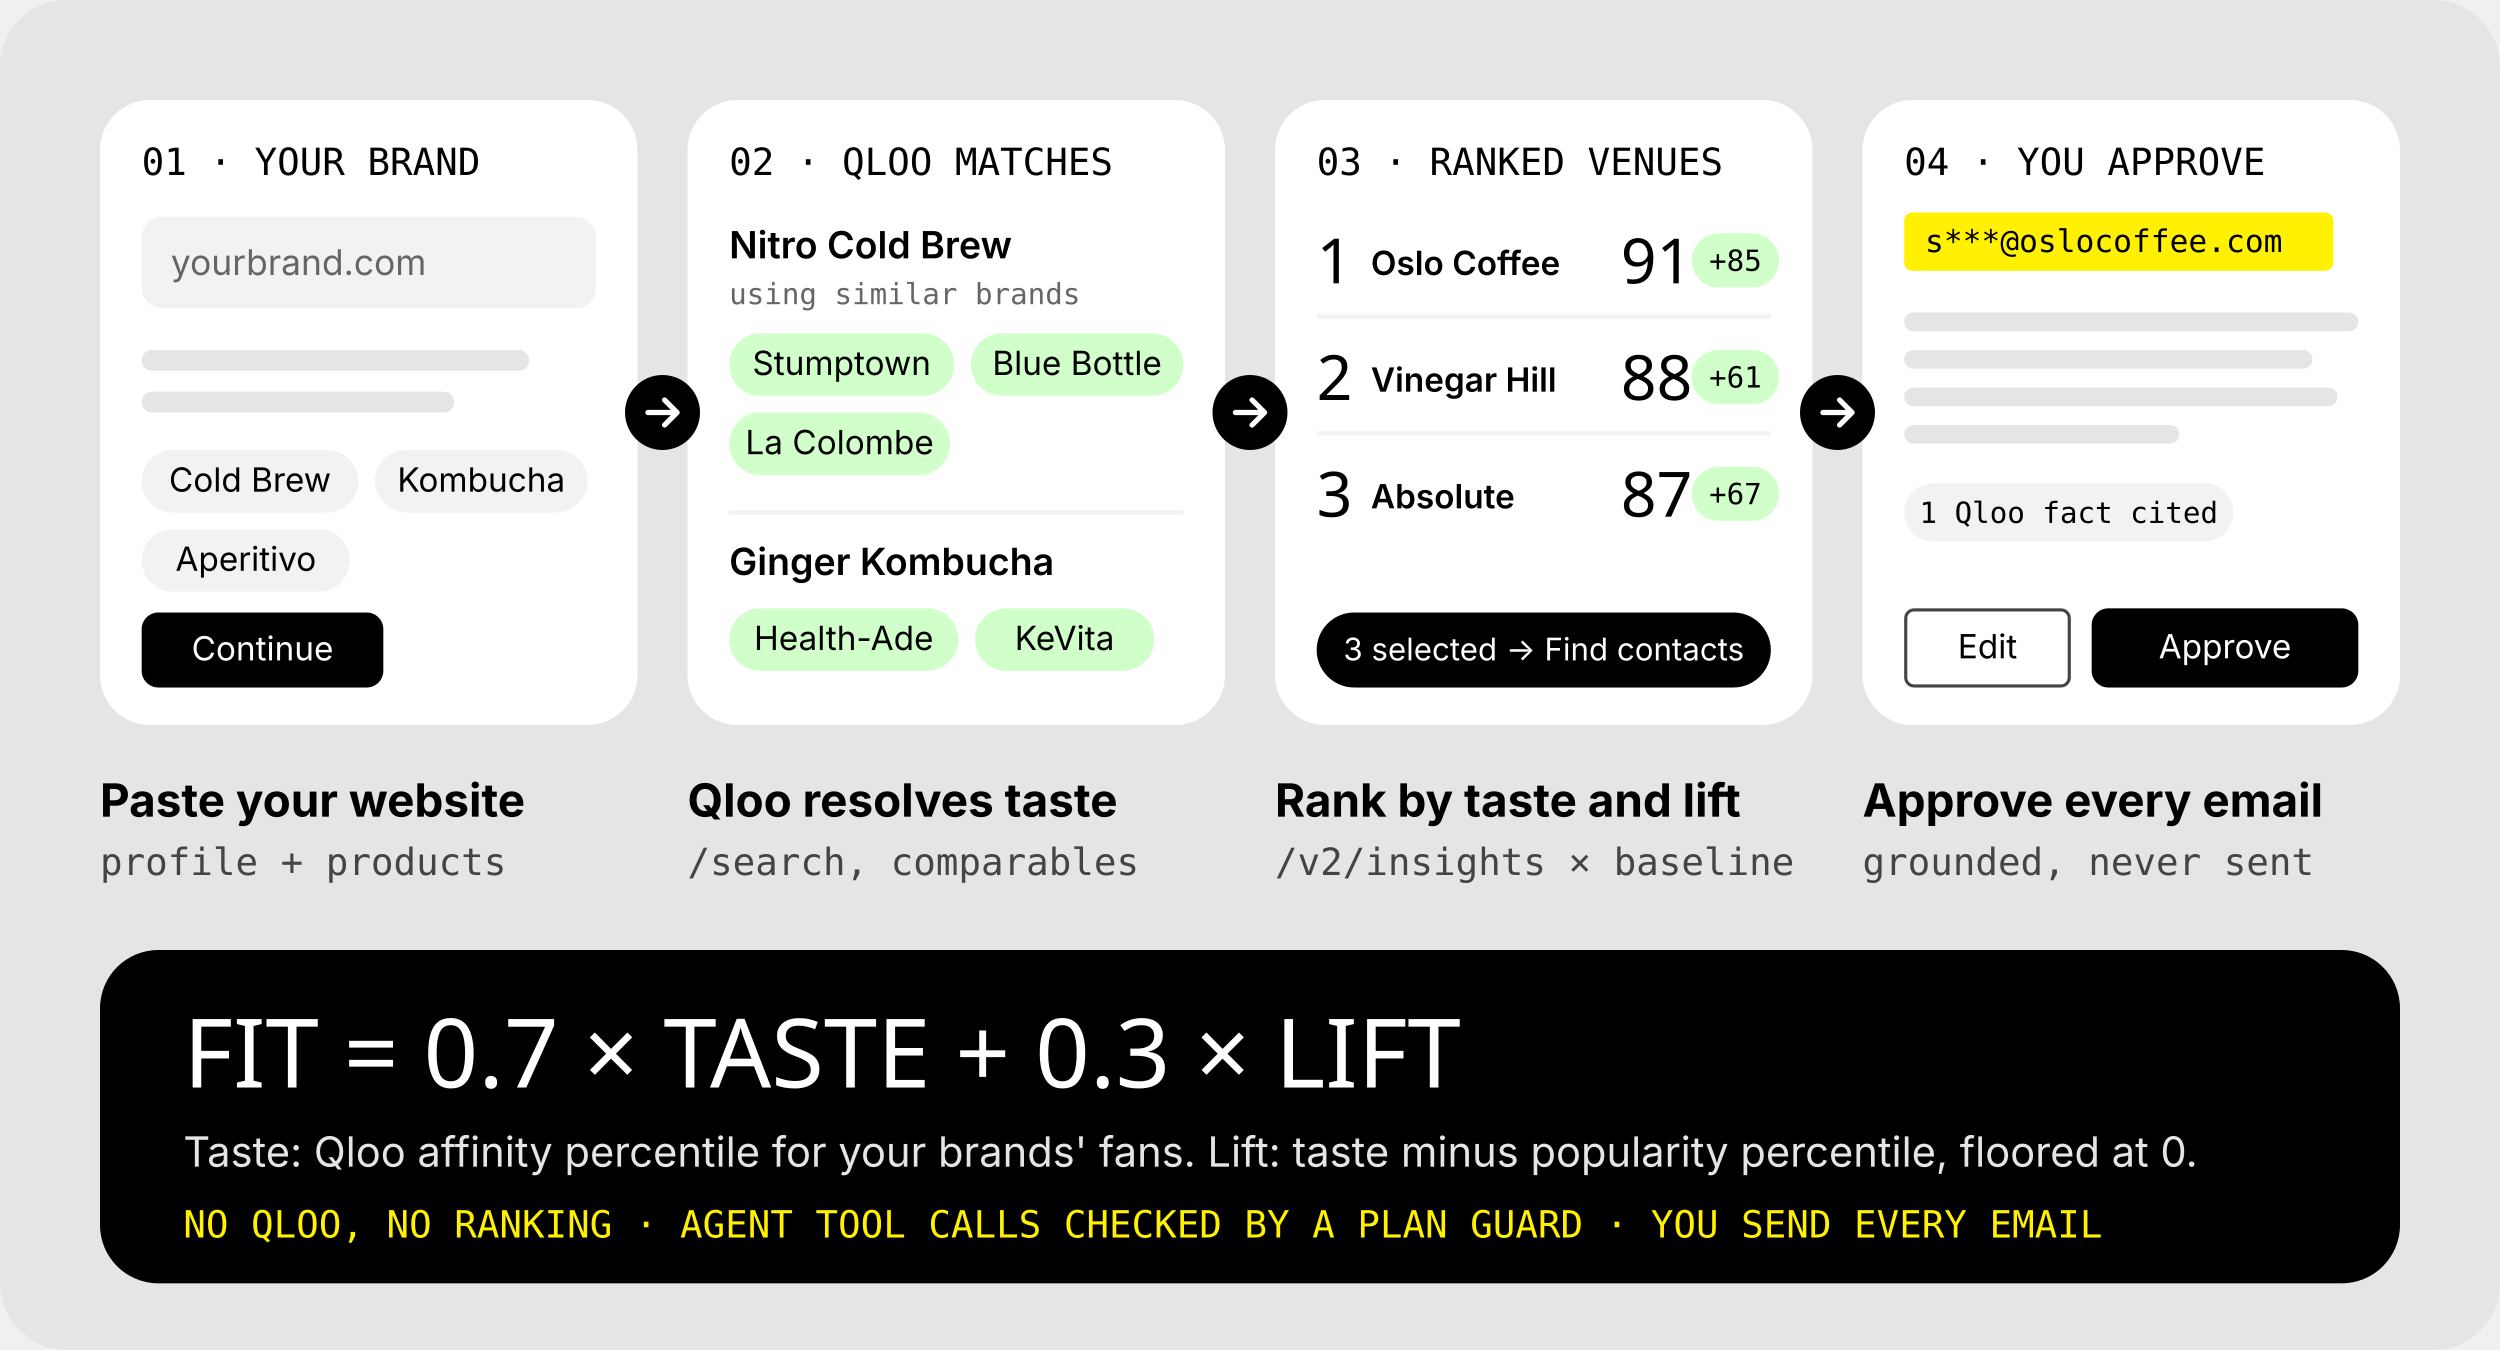
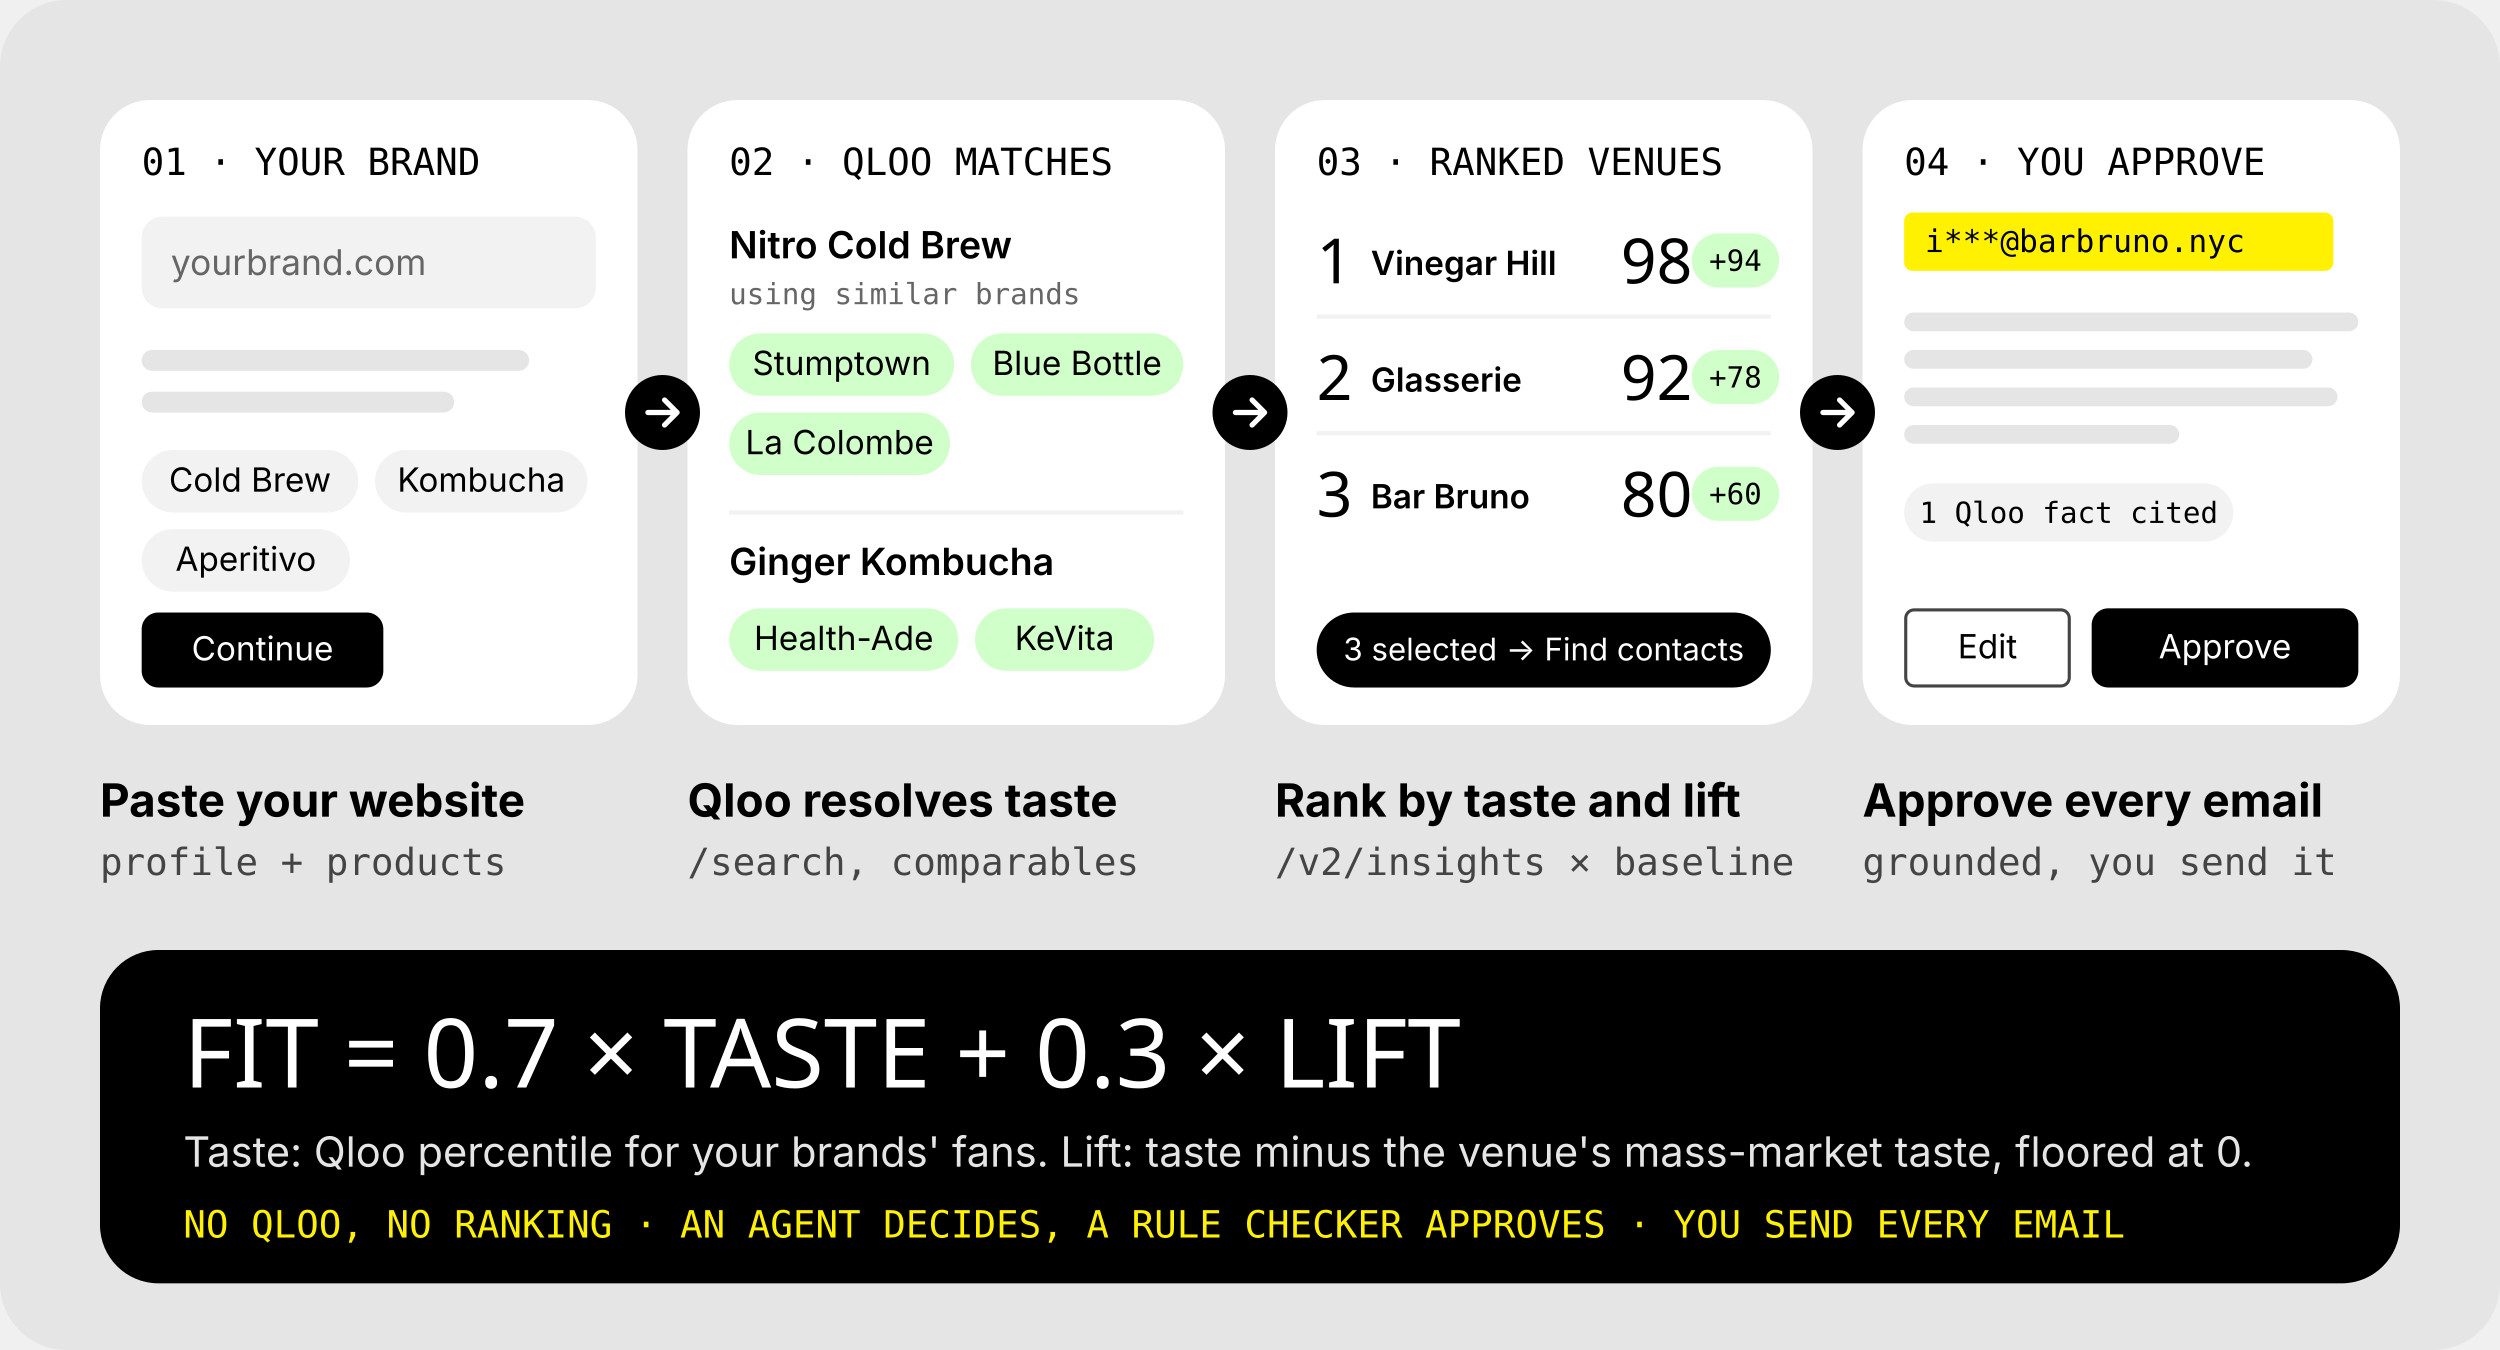
<svg xmlns="http://www.w3.org/2000/svg" width="1200" height="648" viewBox="0 0 1200 648" role="img" aria-labelledby="title desc">
  <defs>
    <g id="arrow">
      <circle r="18" fill="#000" />
      <path d="M-7 0H6M1 -6L7 0L1 6" stroke="#fff" stroke-width="2.5" fill="none" stroke-linecap="round" stroke-linejoin="round" />
    </g>
  </defs>
  <rect width="1200" height="648" rx="32" fill="#e5e5e5" />
  <g font-family="-apple-system, BlinkMacSystemFont, 'Segoe UI', Inter, Helvetica, Arial, sans-serif">
    <g id="screen-brand" transform="translate(48 48)">
      <rect width="258" height="300" rx="24" fill="#fff" />
      <text x="20" y="36" font-family="ui-monospace, SFMono-Regular, Menlo, monospace" font-size="18">01 · YOUR BRAND</text>
      <rect x="20" y="56" width="218" height="44" rx="10" fill="#f2f2f2" />
      <text x="34" y="84" font-size="17" fill="#666">yourbrand.com</text>
      <rect x="20" y="120" width="186" height="10" rx="5" fill="#e5e5e5" />
      <rect x="20" y="140" width="150" height="10" rx="5" fill="#e5e5e5" />
      <g font-size="16">
        <rect x="20" y="168" width="104" height="30" rx="15" fill="#f2f2f2" />
        <text x="72" y="188" text-anchor="middle">Cold Brew</text>
        <rect x="132" y="168" width="102" height="30" rx="15" fill="#f2f2f2" />
        <text x="183" y="188" text-anchor="middle">Kombucha</text>
        <rect x="20" y="206" width="100" height="30" rx="15" fill="#f2f2f2" />
        <text x="70" y="226" text-anchor="middle">Aperitivo</text>
      </g>
      <rect x="20" y="246" width="116" height="36" rx="8" fill="#000" />
      <text x="78" y="269" font-size="16" fill="#fff" text-anchor="middle">Continue</text>
    </g>
    <g id="screen-matches" transform="translate(330 48)">
      <rect width="258" height="300" rx="24" fill="#fff" />
      <text x="20" y="36" font-family="ui-monospace, SFMono-Regular, Menlo, monospace" font-size="18">02 · QLOO MATCHES</text>
      <text x="20" y="76" font-size="18" font-weight="600">Nitro Cold Brew</text>
      <text x="20" y="98" font-family="ui-monospace, SFMono-Regular, Menlo, monospace" font-size="14" fill="#666">using similar brands</text>
      <g font-size="16">
        <rect x="20" y="112" width="108" height="30" rx="15" fill="#d1ffca" />
        <text x="74" y="132" text-anchor="middle">Stumptown</text>
        <rect x="136" y="112" width="102" height="30" rx="15" fill="#d1ffca" />
        <text x="187" y="132" text-anchor="middle">Blue Bottle</text>
        <rect x="20" y="150" width="106" height="30" rx="15" fill="#d1ffca" />
        <text x="73" y="170" text-anchor="middle">La Colombe</text>
      </g>
      <path d="M20 198H238" stroke="#f2f2f2" stroke-width="2" />
      <text x="20" y="228" font-size="18" font-weight="600">Ginger Kombucha</text>
      <g font-size="16">
        <rect x="20" y="244" width="110" height="30" rx="15" fill="#d1ffca" />
        <text x="75" y="264" text-anchor="middle">Health-Ade</text>
        <rect x="138" y="244" width="86" height="30" rx="15" fill="#d1ffca" />
        <text x="181" y="264" text-anchor="middle">KeVita</text>
      </g>
    </g>
    <g id="screen-ranked" transform="translate(612 48)">
      <rect width="258" height="300" rx="24" fill="#fff" />
      <text x="20" y="36" font-family="ui-monospace, SFMono-Regular, Menlo, monospace" font-size="18">03 · RANKED VENUES</text>
      <g font-family="Impact, Haettenschweiler, 'Arial Narrow Bold', sans-serif" font-size="30">
        <text x="20" y="88">1</text>
-         <text x="166" y="88">91</text>
+         <text x="166" y="88">98</text>
        <text x="20" y="144">2</text>
-         <text x="166" y="144">88</text>
+         <text x="166" y="144">92</text>
        <text x="20" y="200">3</text>
-         <text x="166" y="200">87</text>
+         <text x="166" y="200">80</text>
      </g>
      <g font-size="16" font-weight="600">
-         <text x="46" y="84">Oslo Coffee</text>
-         <text x="46" y="140">Vinegar Hill</text>
-         <text x="46" y="196">Absolute</text>
+         <text x="46" y="84">Vinegar Hill</text>
+         <text x="46" y="140">Glasserie</text>
+         <text x="46" y="196">Bar Bruno</text>
      </g>
      <g font-family="ui-monospace, SFMono-Regular, Menlo, monospace" font-size="14">
        <rect x="200" y="64" width="42" height="26" rx="13" fill="#d1ffca" />
-         <text x="221" y="82" text-anchor="middle">+85</text>
+         <text x="221" y="82" text-anchor="middle">+94</text>
        <rect x="200" y="120" width="42" height="26" rx="13" fill="#d1ffca" />
-         <text x="221" y="138" text-anchor="middle">+61</text>
+         <text x="221" y="138" text-anchor="middle">+78</text>
        <rect x="200" y="176" width="42" height="26" rx="13" fill="#d1ffca" />
-         <text x="221" y="194" text-anchor="middle">+67</text>
+         <text x="221" y="194" text-anchor="middle">+60</text>
      </g>
      <path d="M20 104H238M20 160H238" stroke="#f2f2f2" stroke-width="2" />
      <rect x="20" y="246" width="218" height="36" rx="18" fill="#000" />
      <text x="129" y="269" font-size="15" fill="#fff" text-anchor="middle">3 selected → Find contacts</text>
    </g>
    <g id="screen-approve" transform="translate(894 48)">
      <rect width="258" height="300" rx="24" fill="#fff" />
      <text x="20" y="36" font-family="ui-monospace, SFMono-Regular, Menlo, monospace" font-size="18">04 · YOU APPROVE</text>
      <rect x="20" y="54" width="206" height="28" rx="4" fill="#fff100" />
-       <text x="30" y="73" font-family="ui-monospace, SFMono-Regular, Menlo, monospace" font-size="15">s***@oslocoffee.com</text>
+       <text x="30" y="73" font-family="ui-monospace, SFMono-Regular, Menlo, monospace" font-size="15">i***@barbruno.nyc</text>
      <rect x="20" y="102" width="218" height="9" rx="4.5" fill="#e5e5e5" />
      <rect x="20" y="120" width="196" height="9" rx="4.5" fill="#e5e5e5" />
      <rect x="20" y="138" width="208" height="9" rx="4.5" fill="#e5e5e5" />
      <rect x="20" y="156" width="132" height="9" rx="4.5" fill="#e5e5e5" />
      <rect x="20" y="184" width="158" height="28" rx="14" fill="#f2f2f2" />
      <text x="99" y="203" font-family="ui-monospace, SFMono-Regular, Menlo, monospace" font-size="14" text-anchor="middle">1 Qloo fact cited</text>
      <rect x="20.75" y="244.75" width="78.5" height="36.5" rx="4" fill="none" stroke="#444" stroke-width="1.5" />
      <text x="60" y="268" font-size="16" text-anchor="middle">Edit</text>
      <rect x="110" y="244" width="128" height="38" rx="8" fill="#000" />
      <text x="174" y="268" font-size="16" fill="#fff" text-anchor="middle">Approve</text>
    </g>
    <use href="#arrow" x="318" y="198" />
    <use href="#arrow" x="600" y="198" />
    <use href="#arrow" x="882" y="198" />
    <g id="captions">
      <g font-size="22" font-weight="700">
        <text x="48" y="392">Paste your website</text>
        <text x="330" y="392">Qloo resolves taste</text>
        <text x="612" y="392">Rank by taste and lift</text>
        <text x="894" y="392">Approve every email</text>
      </g>
      <g font-family="ui-monospace, SFMono-Regular, Menlo, monospace" font-size="18" fill="#444">
        <text x="48" y="420">profile + products</text>
        <text x="330" y="420">/search, comparables</text>
        <text x="612" y="420">/v2/insights × baseline</text>
-         <text x="894" y="420">grounded, never sent</text>
+         <text x="894" y="420">grounded, you send it</text>
      </g>
    </g>
  </g>
  <g id="mechanism" transform="translate(48 456)">
    <rect width="1104" height="160" rx="28" fill="#000" />
    <text x="40" y="66" font-family="Impact, Haettenschweiler, 'Arial Narrow Bold', sans-serif" font-size="46" fill="#fff">FIT = 0.7 × TASTE + 0.3 × LIFT</text>
-     <text x="40" y="104" font-family="-apple-system, BlinkMacSystemFont, 'Segoe UI', Inter, Helvetica, Arial, sans-serif" font-size="20" fill="#e5e5e5">Taste: Qloo affinity percentile for your brands' fans. Lift: taste minus popularity percentile, floored at 0.</text>
-     <text x="40" y="138" font-family="ui-monospace, SFMono-Regular, Menlo, monospace" font-size="18" fill="#fff100">NO QLOO, NO RANKING · AGENT TOOL CALLS CHECKED BY A PLAN GUARD · YOU SEND EVERY EMAIL</text>
+     <text x="40" y="104" font-family="-apple-system, BlinkMacSystemFont, 'Segoe UI', Inter, Helvetica, Arial, sans-serif" font-size="20" fill="#e5e5e5">Taste: Qloo percentile for your brands' fans. Lift: taste minus the venue's mass-market taste, floored at 0.</text>
+     <text x="40" y="138" font-family="ui-monospace, SFMono-Regular, Menlo, monospace" font-size="18" fill="#fff100">NO QLOO, NO RANKING · AN AGENT DECIDES, A RULE CHECKER APPROVES · YOU SEND EVERY EMAIL</text>
  </g>
</svg>
